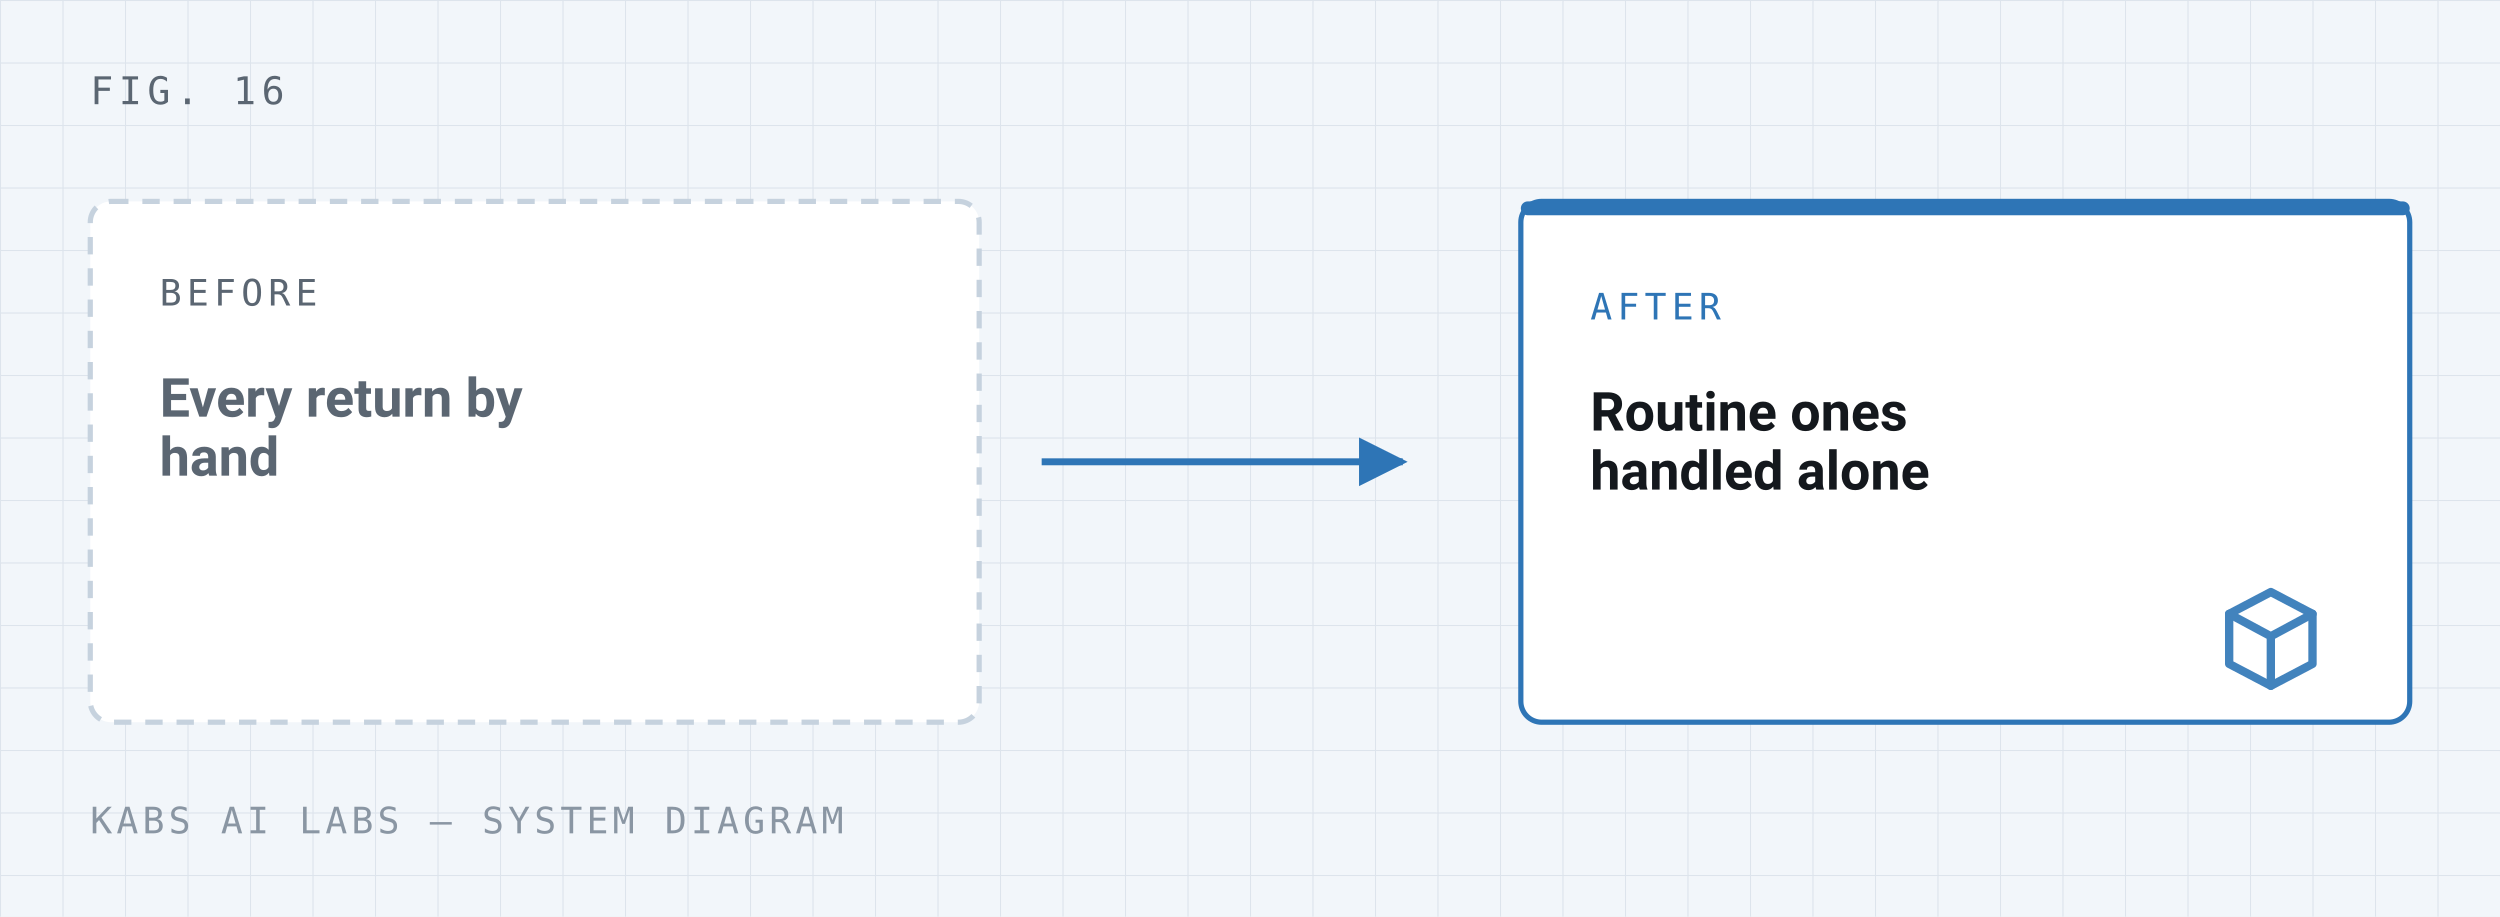
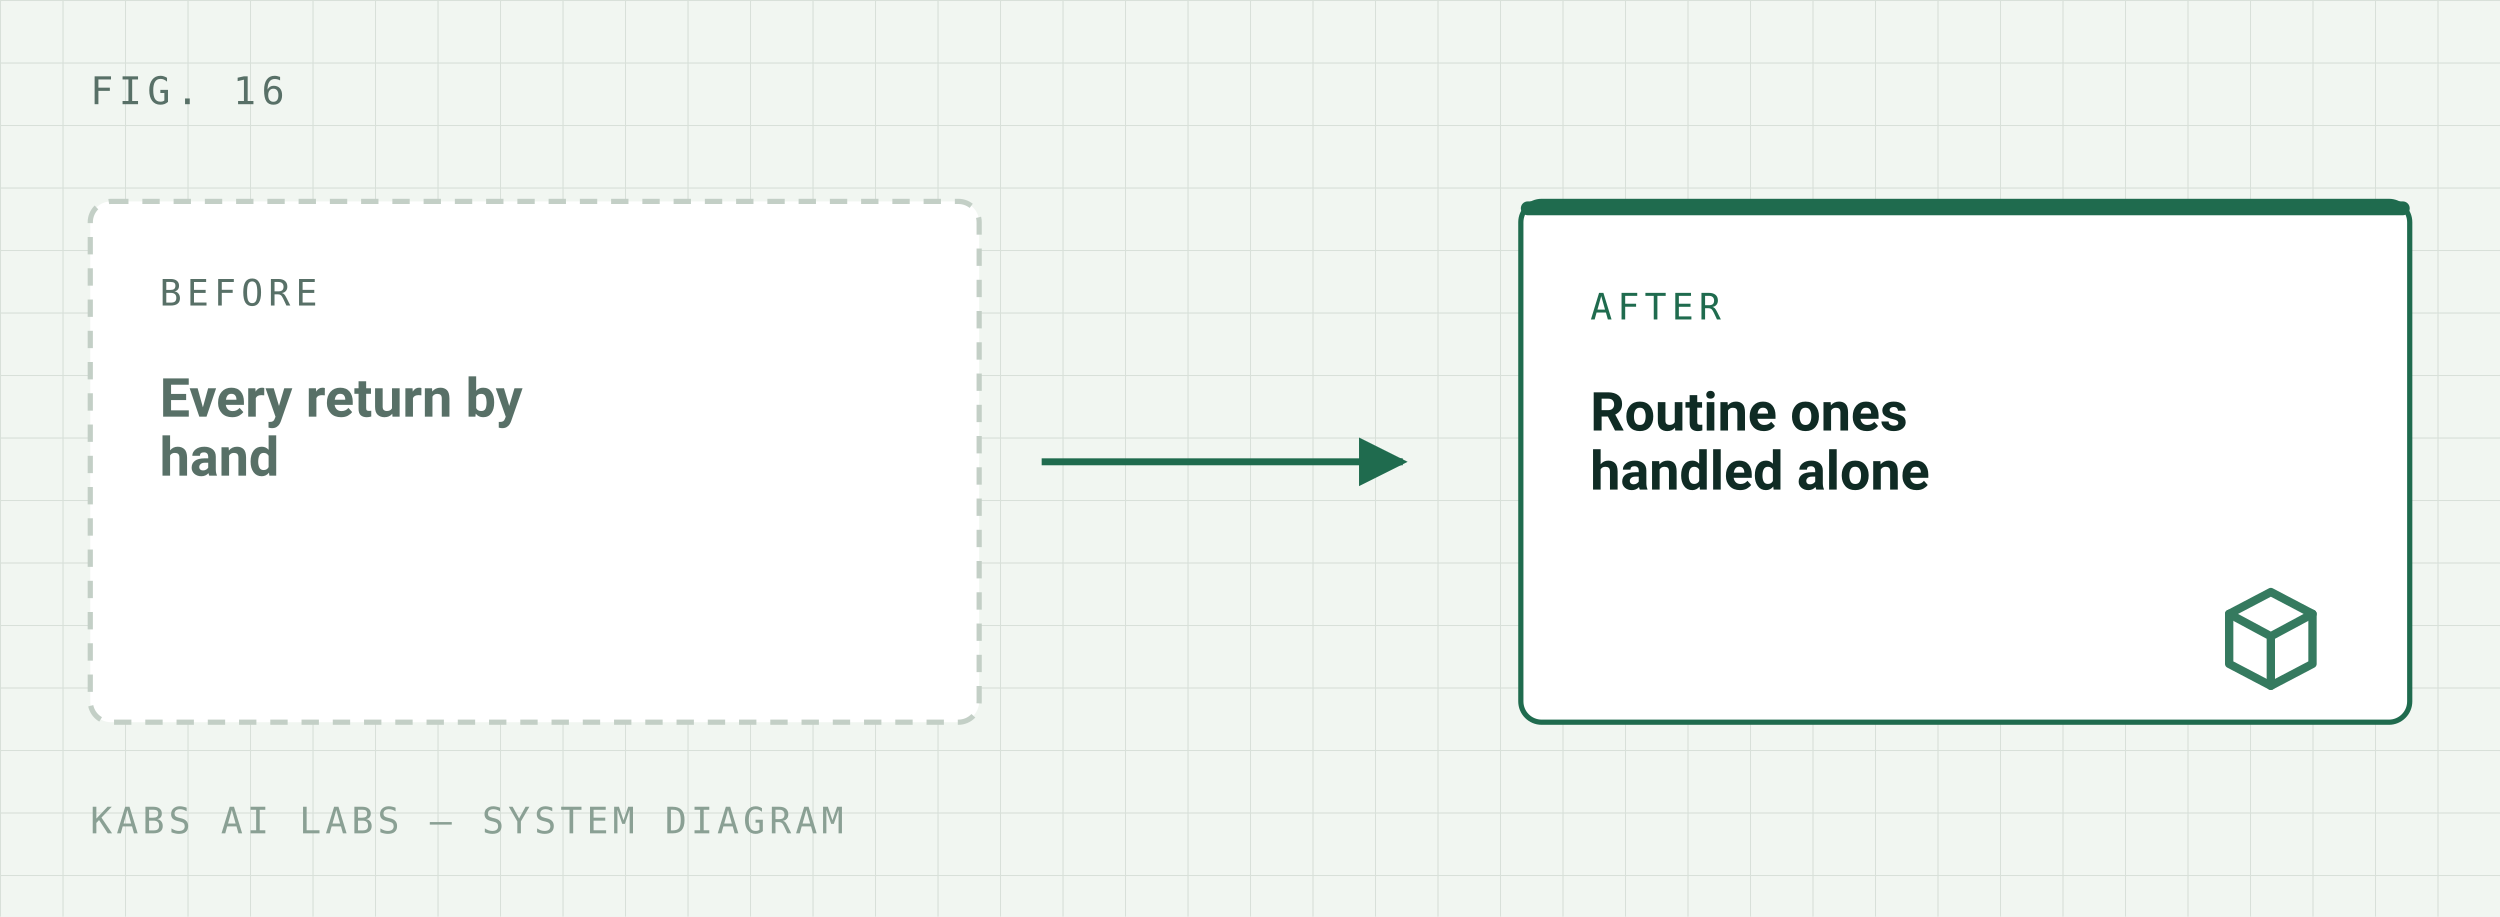
<svg xmlns="http://www.w3.org/2000/svg" viewBox="0 0 720 264" role="img" aria-label="Diagram: Every return by hand becomes Routine ones handled alone">
  <defs>
    <pattern id="g16" width="18" height="18" patternUnits="userSpaceOnUse">
-       <path d="M18 0H0v18" fill="none" stroke="#DDE4EC" stroke-width=".6" />
+       <path d="M18 0H0v18" fill="none" stroke="#D8E0D9" stroke-width=".6" />
    </pattern>
    <marker id="a16" viewBox="0 0 10 10" refX="9" refY="5" markerWidth="7" markerHeight="7" orient="auto">
-       <path d="M0 0l10 5-10 5z" fill="#2E75B6" />
+       <path d="M0 0l10 5-10 5z" fill="#1F6B4E" />
    </marker>
  </defs>
-   <rect width="720" height="264" fill="#F2F6FA" />
+   <rect width="720" height="264" fill="#F1F6F1" />
  <rect width="720" height="264" fill="url(#g16)" />
-   <text x="26" y="30" font-family="ui-monospace,Menlo,monospace" font-size="11" letter-spacing="1.6" fill="#5B6672">FIG. 16</text>
-   <rect x="26" y="58" width="256" height="150" rx="6" fill="#fff" stroke="#C6D2DE" stroke-width="1.5" stroke-dasharray="5 4" />
-   <text x="46" y="88" font-family="ui-monospace,Menlo,monospace" font-size="10.5" letter-spacing="1.5" fill="#5B6672">BEFORE</text>
-   <text x="46" y="120" font-family="-apple-system,Segoe UI,Roboto,sans-serif" font-size="15.5" font-weight="600" fill="#5B6672">
+   <text x="26" y="30" font-family="ui-monospace,Menlo,monospace" font-size="11" letter-spacing="1.6" fill="#587067">FIG. 16</text>
+   <rect x="26" y="58" width="256" height="150" rx="6" fill="#fff" stroke="#C3CFC6" stroke-width="1.5" stroke-dasharray="5 4" />
+   <text x="46" y="88" font-family="ui-monospace,Menlo,monospace" font-size="10.5" letter-spacing="1.5" fill="#587067">BEFORE</text>
+   <text x="46" y="120" font-family="-apple-system,Segoe UI,Roboto,sans-serif" font-size="15.5" font-weight="600" fill="#587067">
    <tspan x="46" y="120">Every return by</tspan>
    <tspan x="46" y="137">hand</tspan>
  </text>
-   <line x1="300" y1="133" x2="404" y2="133" stroke="#2E75B6" stroke-width="2" marker-end="url(#a16)" />
-   <rect x="438" y="58" width="256" height="150" rx="6" fill="#fff" stroke="#2E75B6" stroke-width="1.5" />
-   <rect x="438" y="58" width="256" height="4" rx="2" fill="#2E75B6" />
-   <text x="458" y="92" font-family="ui-monospace,Menlo,monospace" font-size="10.5" letter-spacing="1.5" fill="#2E75B6">AFTER</text>
-   <text x="458" y="124" font-family="-apple-system,Segoe UI,Roboto,sans-serif" font-size="15.5" font-weight="700" fill="#14181D">
+   <line x1="300" y1="133" x2="404" y2="133" stroke="#1F6B4E" stroke-width="2" marker-end="url(#a16)" />
+   <rect x="438" y="58" width="256" height="150" rx="6" fill="#fff" stroke="#1F6B4E" stroke-width="1.5" />
+   <rect x="438" y="58" width="256" height="4" rx="2" fill="#1F6B4E" />
+   <text x="458" y="92" font-family="ui-monospace,Menlo,monospace" font-size="10.5" letter-spacing="1.5" fill="#1F6B4E">AFTER</text>
+   <text x="458" y="124" font-family="-apple-system,Segoe UI,Roboto,sans-serif" font-size="15.5" font-weight="700" fill="#0F2B24">
    <tspan x="458" y="124">Routine ones</tspan>
    <tspan x="458" y="141">handled alone</tspan>
  </text>
-   <g transform="translate(636,166) scale(1.5)" fill="none" stroke="#2E75B6" stroke-width="1.6" stroke-linecap="round" stroke-linejoin="round" opacity=".9">
+   <g transform="translate(636,166) scale(1.5)" fill="none" stroke="#1F6B4E" stroke-width="1.6" stroke-linecap="round" stroke-linejoin="round" opacity=".9">
    <path d="M12 3l8 4.2v9.6L12 21l-8-4.2V7.2z" />
    <path d="M4 7.2l8 4.3 8-4.3M12 11.5V21" />
  </g>
-   <text x="26" y="240" font-family="ui-monospace,Menlo,monospace" font-size="10.5" letter-spacing="1.2" fill="#8A96A3">KABS AI LABS — SYSTEM DIAGRAM</text>
+   <text x="26" y="240" font-family="ui-monospace,Menlo,monospace" font-size="10.5" letter-spacing="1.2" fill="#8AA094">KABS AI LABS — SYSTEM DIAGRAM</text>
</svg>
